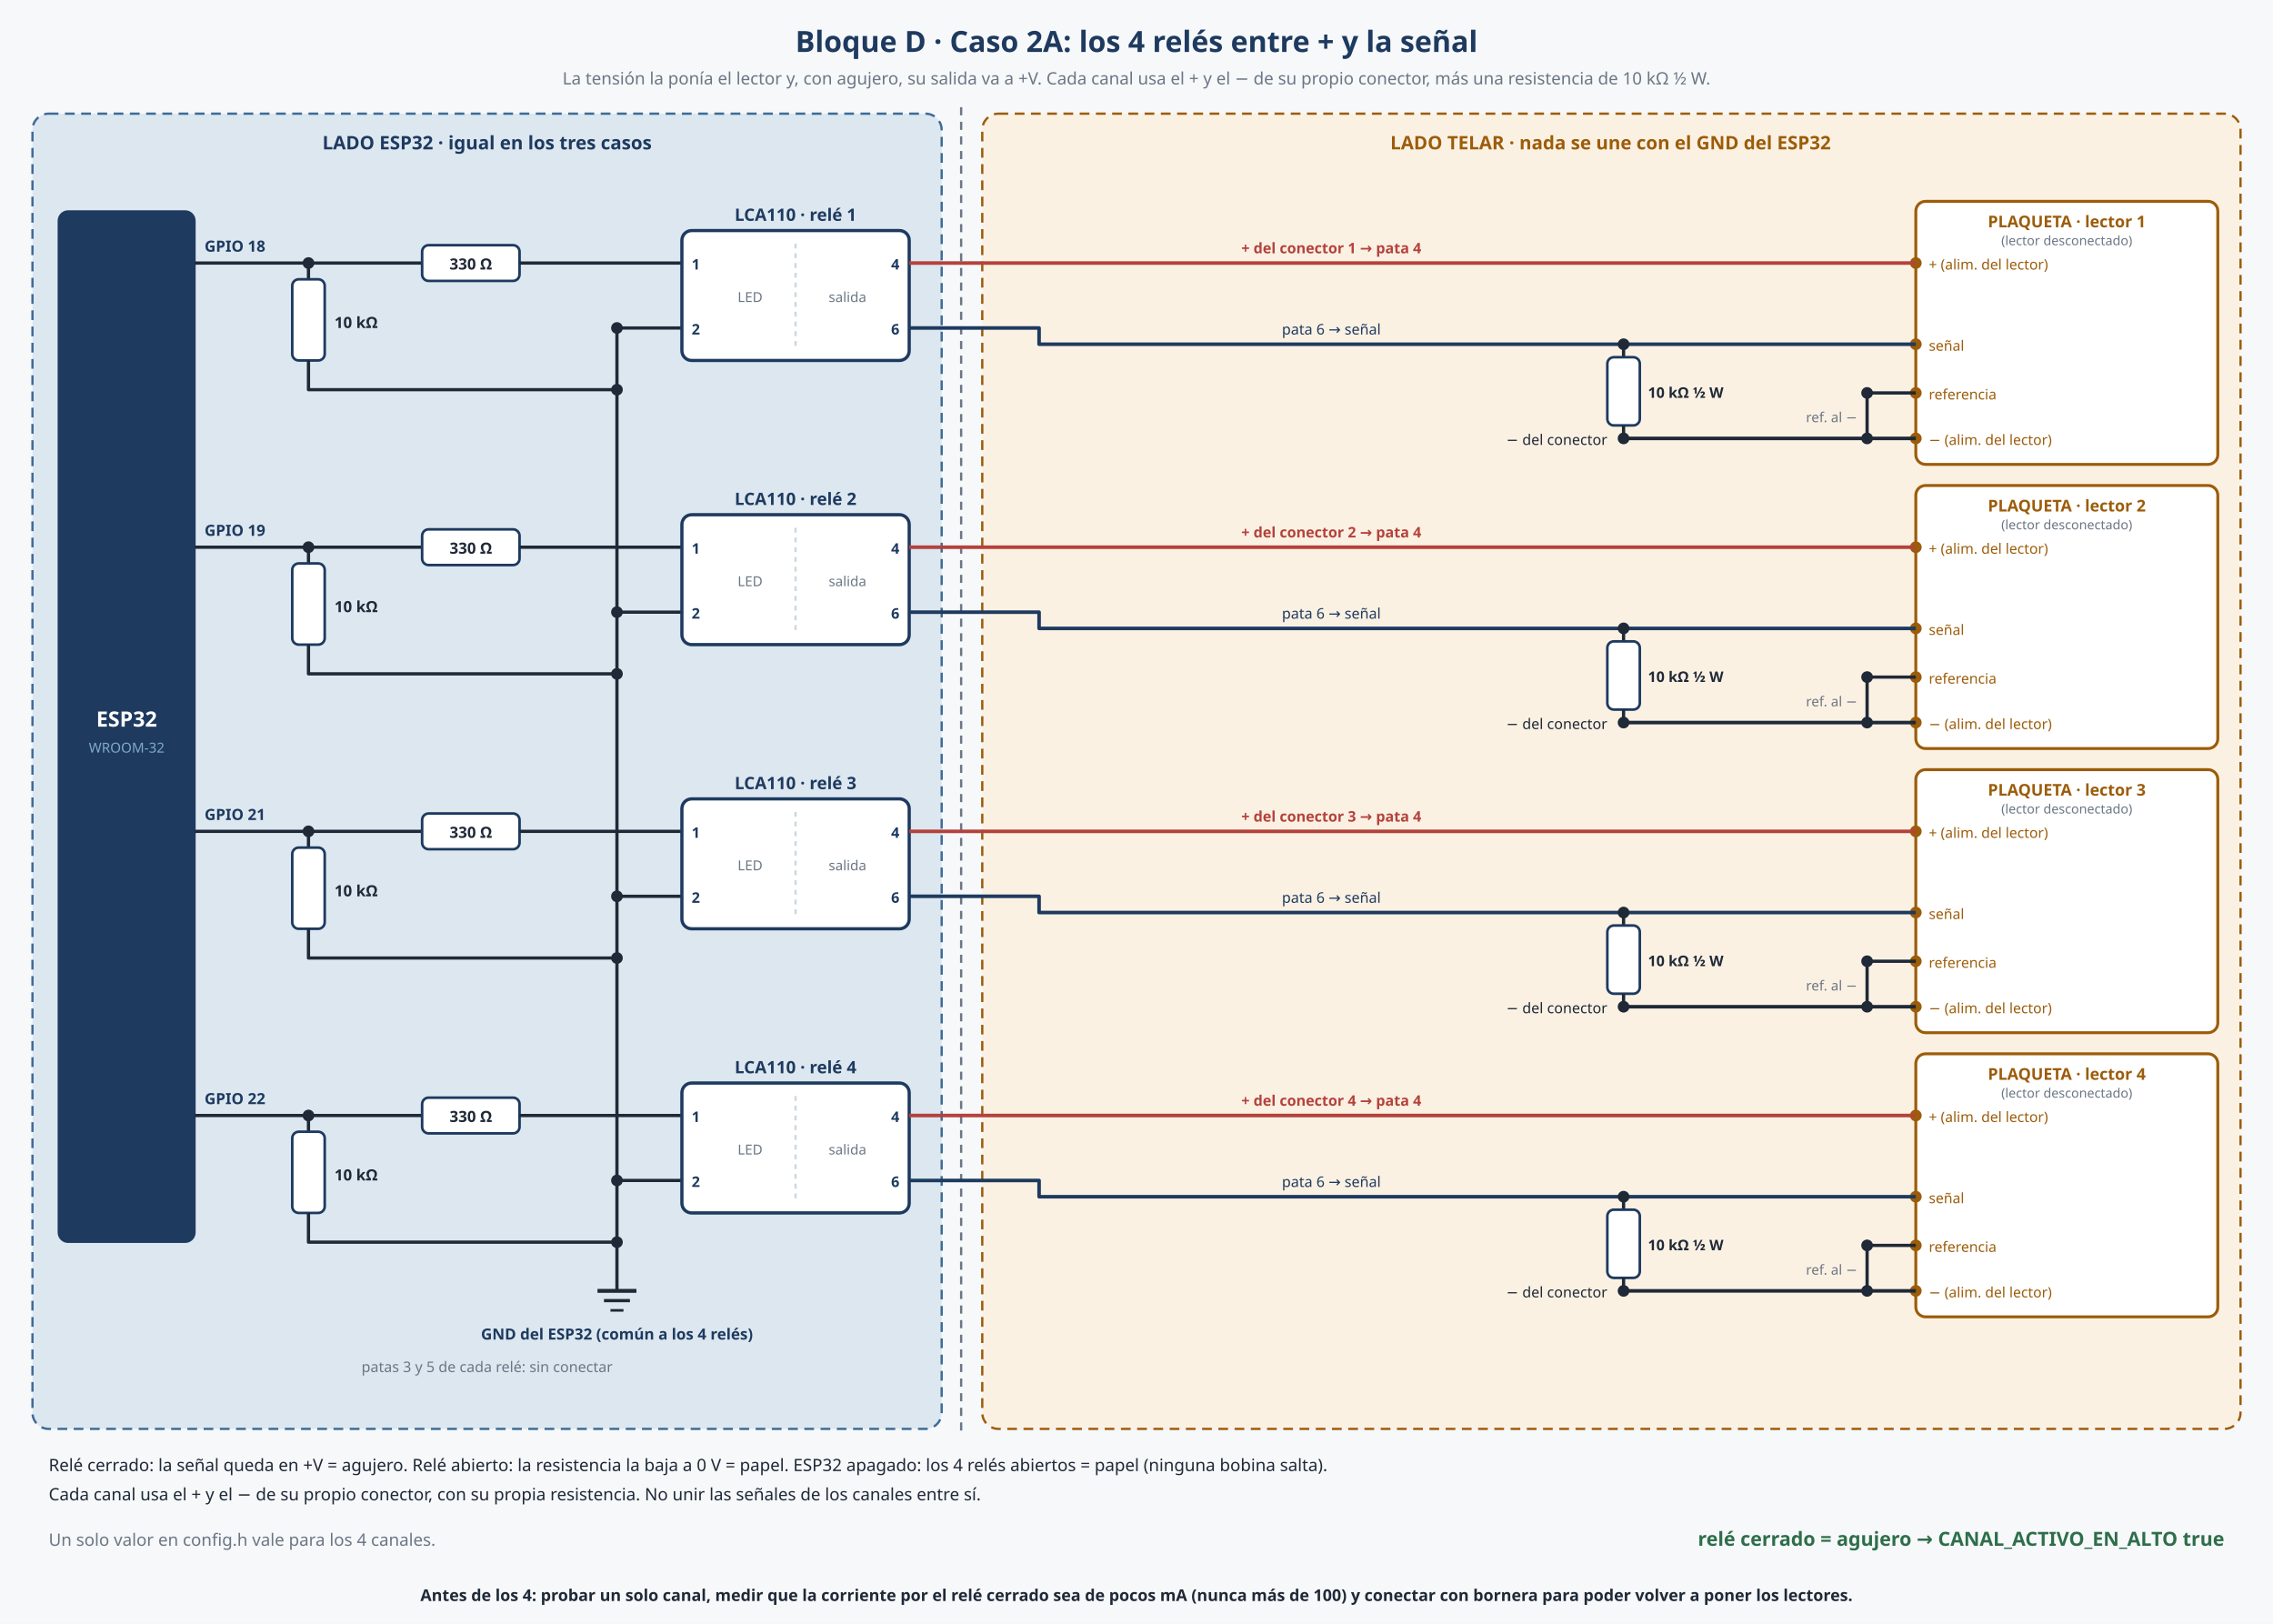
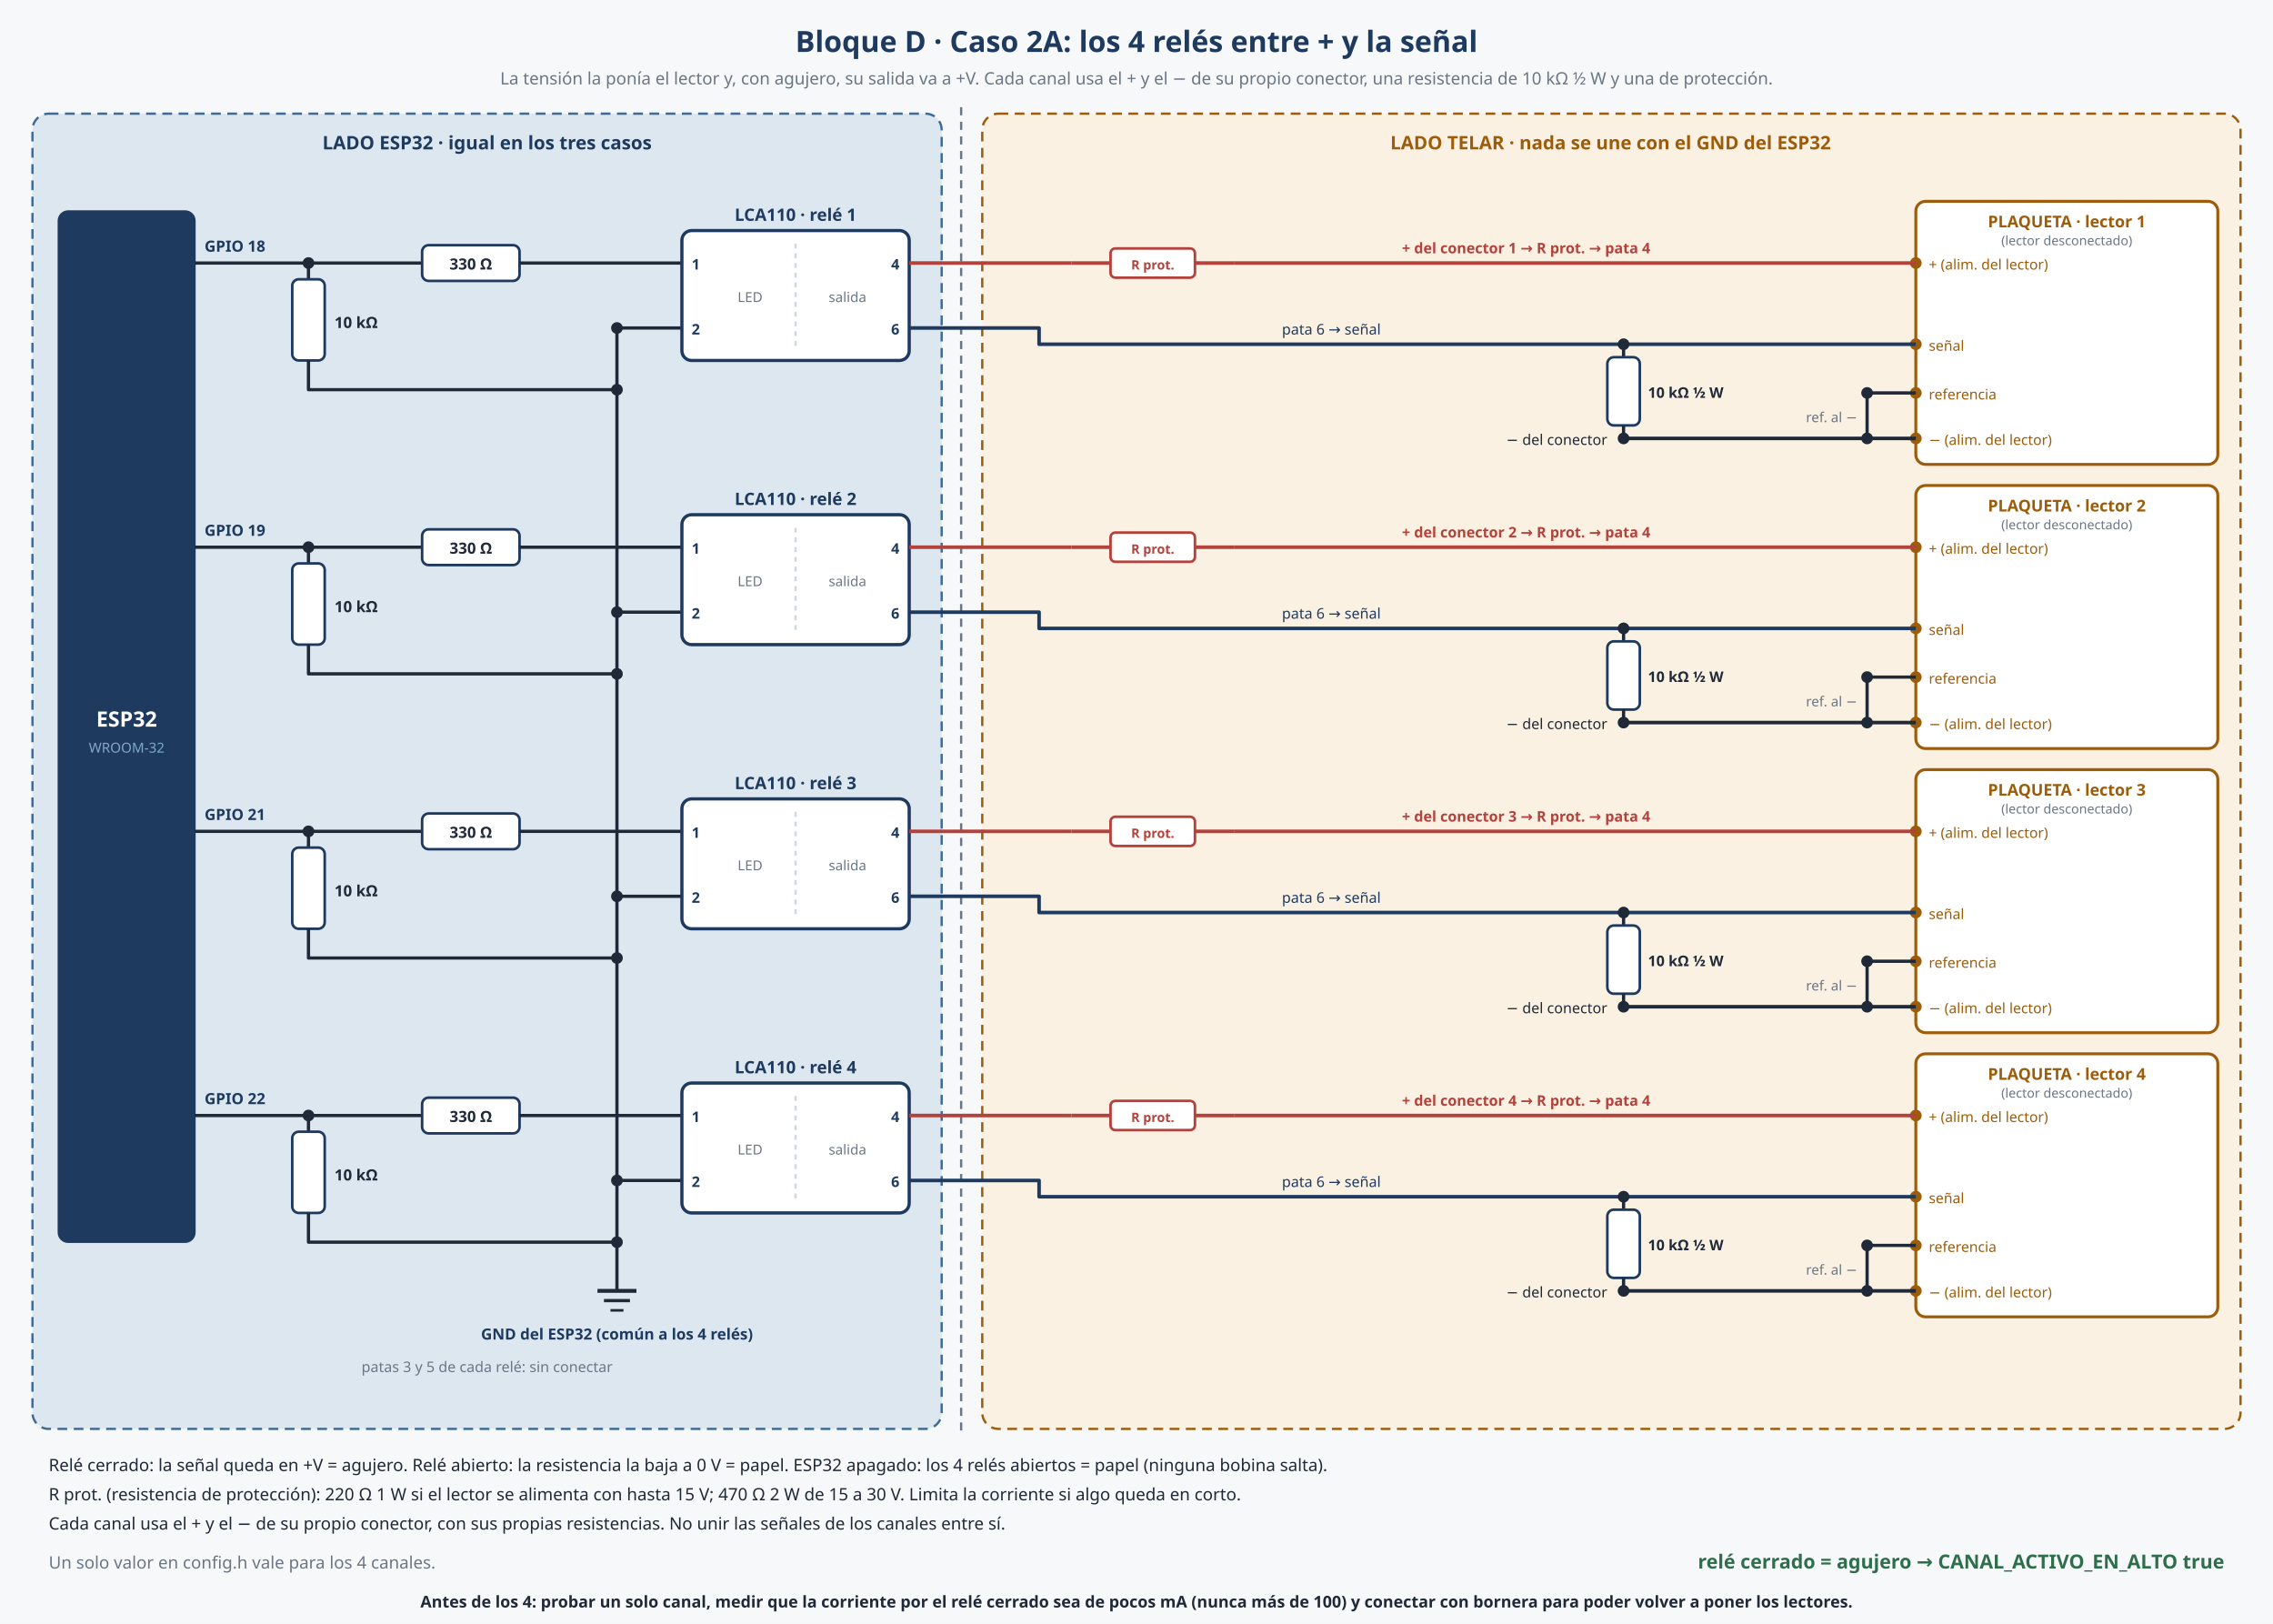
<svg xmlns="http://www.w3.org/2000/svg" viewBox="0 0 1400 1000" font-family="IBM Plex Sans, system-ui, sans-serif">
  <rect width="1400" height="1000" fill="#F6F8FA" />
  <text x="700.0" y="32" font-size="18" font-weight="bold" fill="#1E3A5F" text-anchor="middle" font-family="Questrial, IBM Plex Sans, sans-serif">Bloque D · Caso 2A: los 4 relés entre + y la señal</text>
-   <text x="700.0" y="52" font-size="10.5" font-weight="normal" fill="#6B7684" text-anchor="middle">La tensión la ponía el lector y, con agujero, su salida va a +V. Cada canal usa el + y el − de su propio conector, más una resistencia de 10 kΩ ½ W.</text>
+   <text x="700.0" y="52" font-size="10.5" font-weight="normal" fill="#6B7684" text-anchor="middle">La tensión la ponía el lector y, con agujero, su salida va a +V. Cada canal usa el + y el − de su propio conector, una resistencia de 10 kΩ ½ W y una de protección.</text>
  <rect x="20" y="70" width="560" height="810" rx="10" fill="#DCE7F0" stroke="#3D6B96" stroke-width="1.4" stroke-dasharray="6 4" />
  <text x="300" y="92" font-size="11.5" font-weight="bold" fill="#1E3A5F" text-anchor="middle">LADO ESP32 · igual en los tres casos</text>
  <rect x="605" y="70" width="775" height="810" rx="10" fill="#FBF1E3" stroke="#9C5C0A" stroke-width="1.4" stroke-dasharray="6 4" />
  <text x="992" y="92" font-size="11.5" font-weight="bold" fill="#9C5C0A" text-anchor="middle">LADO TELAR · nada se une con el GND del ESP32</text>
  <line x1="592" y1="66" x2="592" y2="884" stroke="#6B7684" stroke-width="1.4" stroke-dasharray="5 4" />
  <rect x="36" y="130" width="84" height="635" rx="6" fill="#1E3A5F" stroke="#1E3A5F" stroke-width="1" />
  <text x="78" y="447.5" font-size="13" font-weight="bold" fill="#FFFFFF" text-anchor="middle">ESP32</text>
  <text x="78" y="463.5" font-size="8.5" font-weight="normal" fill="#7FA8C9" text-anchor="middle">WROOM-32</text>
  <line x1="380" y1="202" x2="380" y2="795" stroke="#1F2937" stroke-width="2" />
  <line x1="368" y1="795" x2="392" y2="795" stroke="#1F2937" stroke-width="2.4" />
  <line x1="372" y1="801" x2="388" y2="801" stroke="#1F2937" stroke-width="2" />
  <line x1="376" y1="807" x2="384" y2="807" stroke="#1F2937" stroke-width="1.6" />
  <text x="380" y="825" font-size="9.5" font-weight="bold" fill="#1E3A5F" text-anchor="middle">GND del ESP32 (común a los 4 relés)</text>
  <text x="300" y="845" font-size="9" font-weight="normal" fill="#6B7684" text-anchor="middle">patas 3 y 5 de cada relé: sin conectar</text>
  <line x1="120" y1="162" x2="260" y2="162" stroke="#1F2937" stroke-width="2" />
  <text x="126" y="155" font-size="9.5" font-weight="bold" fill="#1E3A5F" text-anchor="start">GPIO 18</text>
  <rect x="260" y="151" width="60" height="22" rx="4" fill="#FFFFFF" stroke="#1E3A5F" stroke-width="1.6" />
  <text x="290" y="166" font-size="9.5" font-weight="bold" fill="#1F2937" text-anchor="middle">330 Ω</text>
  <line x1="320" y1="162" x2="420" y2="162" stroke="#1F2937" stroke-width="2" />
  <circle cx="190" cy="162" r="3.6" fill="#1F2937" />
  <line x1="190" y1="162" x2="190" y2="172" stroke="#1F2937" stroke-width="2" />
  <rect x="180" y="172" width="20" height="50" rx="4" fill="#FFFFFF" stroke="#1E3A5F" stroke-width="1.6" />
  <text x="206" y="202" font-size="9.5" font-weight="bold" fill="#1F2937" text-anchor="start">10 kΩ</text>
  <polyline points="190,222 190,240 380,240" fill="none" stroke="#1F2937" stroke-width="2" stroke-linejoin="round" />
  <circle cx="380" cy="240" r="3.6" fill="#1F2937" />
  <line x1="420" y1="202" x2="380" y2="202" stroke="#1F2937" stroke-width="2" />
  <circle cx="380" cy="202" r="3.6" fill="#1F2937" />
  <rect x="420" y="142" width="140" height="80" rx="6" fill="#FFFFFF" stroke="#1E3A5F" stroke-width="2" />
  <text x="490" y="136" font-size="10.5" font-weight="bold" fill="#1E3A5F" text-anchor="middle">LCA110 · relé 1</text>
  <line x1="490" y1="150" x2="490" y2="216" stroke="#CDD8E0" stroke-width="1.4" stroke-dasharray="3 3" />
  <text x="426" y="166" font-size="9" font-weight="bold" fill="#1E3A5F" text-anchor="start">1</text>
  <text x="426" y="206" font-size="9" font-weight="bold" fill="#1E3A5F" text-anchor="start">2</text>
  <text x="554" y="166" font-size="9" font-weight="bold" fill="#1E3A5F" text-anchor="end">4</text>
  <text x="554" y="206" font-size="9" font-weight="bold" fill="#1E3A5F" text-anchor="end">6</text>
  <text x="462" y="186" font-size="8.5" font-weight="normal" fill="#6B7684" text-anchor="middle">LED</text>
  <text x="522" y="186" font-size="8.5" font-weight="normal" fill="#6B7684" text-anchor="middle">salida</text>
  <rect x="1180" y="124" width="186" height="162" rx="6" fill="#FFFFFF" stroke="#9C5C0A" stroke-width="1.8" />
  <text x="1273" y="140" font-size="10" font-weight="bold" fill="#9C5C0A" text-anchor="middle">PLAQUETA · lector 1</text>
  <text x="1273" y="151" font-size="8" font-weight="normal" fill="#6B7684" text-anchor="middle">(lector desconectado)</text>
  <circle cx="1180" cy="162" r="3.6" fill="#9C5C0A" />
  <text x="1188" y="166" font-size="8.8" font-weight="normal" fill="#9C5C0A" text-anchor="start">+ (alim. del lector)</text>
  <circle cx="1180" cy="212" r="3.6" fill="#9C5C0A" />
  <text x="1188" y="216" font-size="8.8" font-weight="normal" fill="#9C5C0A" text-anchor="start">señal</text>
  <circle cx="1180" cy="242" r="3.6" fill="#9C5C0A" />
  <text x="1188" y="246" font-size="8.8" font-weight="normal" fill="#9C5C0A" text-anchor="start">referencia</text>
  <circle cx="1180" cy="270" r="3.6" fill="#9C5C0A" />
  <text x="1188" y="274" font-size="8.8" font-weight="normal" fill="#9C5C0A" text-anchor="start">− (alim. del lector)</text>
  <polyline points="1180,242 1150,242 1150,270" fill="none" stroke="#1F2937" stroke-width="2" stroke-linejoin="round" />
  <circle cx="1150" cy="242" r="3.6" fill="#1F2937" />
  <circle cx="1150" cy="270" r="3.6" fill="#1F2937" />
  <text x="1144" y="260" font-size="8.5" font-weight="normal" fill="#6B7684" text-anchor="end">ref. al −</text>
-   <line x1="560" y1="162" x2="1180" y2="162" stroke="#B4423C" stroke-width="2.2" />
-   <text x="820" y="156" font-size="9" font-weight="bold" fill="#B4423C" text-anchor="middle">+ del conector 1 → pata 4</text>
+   <line x1="560" y1="162" x2="660" y2="162" stroke="#B4423C" stroke-width="2.2" />
+   <line x1="660" y1="162" x2="684.0" y2="162" stroke="#B4423C" stroke-width="2.2" />
+   <rect x="684.0" y="153" width="52" height="18" rx="3" fill="#FFFFFF" stroke="#B4423C" stroke-width="1.6" />
+   <line x1="736.0" y1="162" x2="760" y2="162" stroke="#B4423C" stroke-width="2.2" />
+   <text x="710.0" y="166" font-size="8" font-weight="bold" fill="#B4423C" text-anchor="middle">R prot.</text>
+   <line x1="760" y1="162" x2="1180" y2="162" stroke="#B4423C" stroke-width="2.2" />
+   <text x="940" y="156" font-size="9" font-weight="bold" fill="#B4423C" text-anchor="middle">+ del conector 1 → R prot. → pata 4</text>
  <polyline points="560,202 640,202 640,212 1180,212" fill="none" stroke="#1E3A5F" stroke-width="2.2" stroke-linejoin="round" />
  <text x="820" y="206" font-size="9" font-weight="normal" fill="#1E3A5F" text-anchor="middle">pata 6 → señal</text>
  <circle cx="1000" cy="212" r="3.6" fill="#1F2937" />
  <line x1="1000" y1="212" x2="1000" y2="220" stroke="#1F2937" stroke-width="2" />
  <rect x="990" y="220" width="20" height="42" rx="4" fill="#FFFFFF" stroke="#1E3A5F" stroke-width="1.6" />
  <line x1="1000" y1="262" x2="1000" y2="270" stroke="#1F2937" stroke-width="2" />
  <text x="1015" y="245.0" font-size="9" font-weight="bold" fill="#1F2937" text-anchor="start">10 kΩ ½ W</text>
  <circle cx="1000" cy="270" r="3.6" fill="#1F2937" />
  <line x1="1180" y1="270" x2="1000" y2="270" stroke="#1F2937" stroke-width="2.2" />
  <text x="990" y="274" font-size="9" font-weight="normal" fill="#1F2937" text-anchor="end">− del conector</text>
  <line x1="120" y1="337" x2="260" y2="337" stroke="#1F2937" stroke-width="2" />
  <text x="126" y="330" font-size="9.5" font-weight="bold" fill="#1E3A5F" text-anchor="start">GPIO 19</text>
  <rect x="260" y="326" width="60" height="22" rx="4" fill="#FFFFFF" stroke="#1E3A5F" stroke-width="1.6" />
  <text x="290" y="341" font-size="9.5" font-weight="bold" fill="#1F2937" text-anchor="middle">330 Ω</text>
  <line x1="320" y1="337" x2="420" y2="337" stroke="#1F2937" stroke-width="2" />
  <circle cx="190" cy="337" r="3.6" fill="#1F2937" />
  <line x1="190" y1="337" x2="190" y2="347" stroke="#1F2937" stroke-width="2" />
  <rect x="180" y="347" width="20" height="50" rx="4" fill="#FFFFFF" stroke="#1E3A5F" stroke-width="1.6" />
  <text x="206" y="377" font-size="9.5" font-weight="bold" fill="#1F2937" text-anchor="start">10 kΩ</text>
  <polyline points="190,397 190,415 380,415" fill="none" stroke="#1F2937" stroke-width="2" stroke-linejoin="round" />
  <circle cx="380" cy="415" r="3.6" fill="#1F2937" />
  <line x1="420" y1="377" x2="380" y2="377" stroke="#1F2937" stroke-width="2" />
  <circle cx="380" cy="377" r="3.6" fill="#1F2937" />
  <rect x="420" y="317" width="140" height="80" rx="6" fill="#FFFFFF" stroke="#1E3A5F" stroke-width="2" />
  <text x="490" y="311" font-size="10.5" font-weight="bold" fill="#1E3A5F" text-anchor="middle">LCA110 · relé 2</text>
  <line x1="490" y1="325" x2="490" y2="391" stroke="#CDD8E0" stroke-width="1.4" stroke-dasharray="3 3" />
  <text x="426" y="341" font-size="9" font-weight="bold" fill="#1E3A5F" text-anchor="start">1</text>
  <text x="426" y="381" font-size="9" font-weight="bold" fill="#1E3A5F" text-anchor="start">2</text>
  <text x="554" y="341" font-size="9" font-weight="bold" fill="#1E3A5F" text-anchor="end">4</text>
  <text x="554" y="381" font-size="9" font-weight="bold" fill="#1E3A5F" text-anchor="end">6</text>
  <text x="462" y="361" font-size="8.5" font-weight="normal" fill="#6B7684" text-anchor="middle">LED</text>
  <text x="522" y="361" font-size="8.5" font-weight="normal" fill="#6B7684" text-anchor="middle">salida</text>
  <rect x="1180" y="299" width="186" height="162" rx="6" fill="#FFFFFF" stroke="#9C5C0A" stroke-width="1.8" />
  <text x="1273" y="315" font-size="10" font-weight="bold" fill="#9C5C0A" text-anchor="middle">PLAQUETA · lector 2</text>
  <text x="1273" y="326" font-size="8" font-weight="normal" fill="#6B7684" text-anchor="middle">(lector desconectado)</text>
  <circle cx="1180" cy="337" r="3.6" fill="#9C5C0A" />
  <text x="1188" y="341" font-size="8.8" font-weight="normal" fill="#9C5C0A" text-anchor="start">+ (alim. del lector)</text>
  <circle cx="1180" cy="387" r="3.6" fill="#9C5C0A" />
  <text x="1188" y="391" font-size="8.8" font-weight="normal" fill="#9C5C0A" text-anchor="start">señal</text>
  <circle cx="1180" cy="417" r="3.6" fill="#9C5C0A" />
  <text x="1188" y="421" font-size="8.8" font-weight="normal" fill="#9C5C0A" text-anchor="start">referencia</text>
  <circle cx="1180" cy="445" r="3.6" fill="#9C5C0A" />
  <text x="1188" y="449" font-size="8.8" font-weight="normal" fill="#9C5C0A" text-anchor="start">− (alim. del lector)</text>
  <polyline points="1180,417 1150,417 1150,445" fill="none" stroke="#1F2937" stroke-width="2" stroke-linejoin="round" />
  <circle cx="1150" cy="417" r="3.6" fill="#1F2937" />
  <circle cx="1150" cy="445" r="3.6" fill="#1F2937" />
  <text x="1144" y="435" font-size="8.5" font-weight="normal" fill="#6B7684" text-anchor="end">ref. al −</text>
-   <line x1="560" y1="337" x2="1180" y2="337" stroke="#B4423C" stroke-width="2.2" />
-   <text x="820" y="331" font-size="9" font-weight="bold" fill="#B4423C" text-anchor="middle">+ del conector 2 → pata 4</text>
+   <line x1="560" y1="337" x2="660" y2="337" stroke="#B4423C" stroke-width="2.2" />
+   <line x1="660" y1="337" x2="684.0" y2="337" stroke="#B4423C" stroke-width="2.2" />
+   <rect x="684.0" y="328" width="52" height="18" rx="3" fill="#FFFFFF" stroke="#B4423C" stroke-width="1.6" />
+   <line x1="736.0" y1="337" x2="760" y2="337" stroke="#B4423C" stroke-width="2.2" />
+   <text x="710.0" y="341" font-size="8" font-weight="bold" fill="#B4423C" text-anchor="middle">R prot.</text>
+   <line x1="760" y1="337" x2="1180" y2="337" stroke="#B4423C" stroke-width="2.2" />
+   <text x="940" y="331" font-size="9" font-weight="bold" fill="#B4423C" text-anchor="middle">+ del conector 2 → R prot. → pata 4</text>
  <polyline points="560,377 640,377 640,387 1180,387" fill="none" stroke="#1E3A5F" stroke-width="2.2" stroke-linejoin="round" />
  <text x="820" y="381" font-size="9" font-weight="normal" fill="#1E3A5F" text-anchor="middle">pata 6 → señal</text>
  <circle cx="1000" cy="387" r="3.6" fill="#1F2937" />
  <line x1="1000" y1="387" x2="1000" y2="395" stroke="#1F2937" stroke-width="2" />
  <rect x="990" y="395" width="20" height="42" rx="4" fill="#FFFFFF" stroke="#1E3A5F" stroke-width="1.6" />
  <line x1="1000" y1="437" x2="1000" y2="445" stroke="#1F2937" stroke-width="2" />
  <text x="1015" y="420.0" font-size="9" font-weight="bold" fill="#1F2937" text-anchor="start">10 kΩ ½ W</text>
  <circle cx="1000" cy="445" r="3.6" fill="#1F2937" />
  <line x1="1180" y1="445" x2="1000" y2="445" stroke="#1F2937" stroke-width="2.2" />
  <text x="990" y="449" font-size="9" font-weight="normal" fill="#1F2937" text-anchor="end">− del conector</text>
  <line x1="120" y1="512" x2="260" y2="512" stroke="#1F2937" stroke-width="2" />
  <text x="126" y="505" font-size="9.5" font-weight="bold" fill="#1E3A5F" text-anchor="start">GPIO 21</text>
  <rect x="260" y="501" width="60" height="22" rx="4" fill="#FFFFFF" stroke="#1E3A5F" stroke-width="1.6" />
  <text x="290" y="516" font-size="9.5" font-weight="bold" fill="#1F2937" text-anchor="middle">330 Ω</text>
  <line x1="320" y1="512" x2="420" y2="512" stroke="#1F2937" stroke-width="2" />
  <circle cx="190" cy="512" r="3.6" fill="#1F2937" />
  <line x1="190" y1="512" x2="190" y2="522" stroke="#1F2937" stroke-width="2" />
  <rect x="180" y="522" width="20" height="50" rx="4" fill="#FFFFFF" stroke="#1E3A5F" stroke-width="1.6" />
  <text x="206" y="552" font-size="9.5" font-weight="bold" fill="#1F2937" text-anchor="start">10 kΩ</text>
  <polyline points="190,572 190,590 380,590" fill="none" stroke="#1F2937" stroke-width="2" stroke-linejoin="round" />
  <circle cx="380" cy="590" r="3.6" fill="#1F2937" />
  <line x1="420" y1="552" x2="380" y2="552" stroke="#1F2937" stroke-width="2" />
  <circle cx="380" cy="552" r="3.6" fill="#1F2937" />
  <rect x="420" y="492" width="140" height="80" rx="6" fill="#FFFFFF" stroke="#1E3A5F" stroke-width="2" />
  <text x="490" y="486" font-size="10.5" font-weight="bold" fill="#1E3A5F" text-anchor="middle">LCA110 · relé 3</text>
  <line x1="490" y1="500" x2="490" y2="566" stroke="#CDD8E0" stroke-width="1.4" stroke-dasharray="3 3" />
  <text x="426" y="516" font-size="9" font-weight="bold" fill="#1E3A5F" text-anchor="start">1</text>
  <text x="426" y="556" font-size="9" font-weight="bold" fill="#1E3A5F" text-anchor="start">2</text>
  <text x="554" y="516" font-size="9" font-weight="bold" fill="#1E3A5F" text-anchor="end">4</text>
  <text x="554" y="556" font-size="9" font-weight="bold" fill="#1E3A5F" text-anchor="end">6</text>
  <text x="462" y="536" font-size="8.5" font-weight="normal" fill="#6B7684" text-anchor="middle">LED</text>
  <text x="522" y="536" font-size="8.5" font-weight="normal" fill="#6B7684" text-anchor="middle">salida</text>
  <rect x="1180" y="474" width="186" height="162" rx="6" fill="#FFFFFF" stroke="#9C5C0A" stroke-width="1.8" />
  <text x="1273" y="490" font-size="10" font-weight="bold" fill="#9C5C0A" text-anchor="middle">PLAQUETA · lector 3</text>
  <text x="1273" y="501" font-size="8" font-weight="normal" fill="#6B7684" text-anchor="middle">(lector desconectado)</text>
  <circle cx="1180" cy="512" r="3.6" fill="#9C5C0A" />
  <text x="1188" y="516" font-size="8.8" font-weight="normal" fill="#9C5C0A" text-anchor="start">+ (alim. del lector)</text>
  <circle cx="1180" cy="562" r="3.6" fill="#9C5C0A" />
  <text x="1188" y="566" font-size="8.8" font-weight="normal" fill="#9C5C0A" text-anchor="start">señal</text>
  <circle cx="1180" cy="592" r="3.6" fill="#9C5C0A" />
  <text x="1188" y="596" font-size="8.8" font-weight="normal" fill="#9C5C0A" text-anchor="start">referencia</text>
  <circle cx="1180" cy="620" r="3.6" fill="#9C5C0A" />
  <text x="1188" y="624" font-size="8.8" font-weight="normal" fill="#9C5C0A" text-anchor="start">− (alim. del lector)</text>
  <polyline points="1180,592 1150,592 1150,620" fill="none" stroke="#1F2937" stroke-width="2" stroke-linejoin="round" />
  <circle cx="1150" cy="592" r="3.6" fill="#1F2937" />
  <circle cx="1150" cy="620" r="3.6" fill="#1F2937" />
  <text x="1144" y="610" font-size="8.5" font-weight="normal" fill="#6B7684" text-anchor="end">ref. al −</text>
-   <line x1="560" y1="512" x2="1180" y2="512" stroke="#B4423C" stroke-width="2.2" />
-   <text x="820" y="506" font-size="9" font-weight="bold" fill="#B4423C" text-anchor="middle">+ del conector 3 → pata 4</text>
+   <line x1="560" y1="512" x2="660" y2="512" stroke="#B4423C" stroke-width="2.2" />
+   <line x1="660" y1="512" x2="684.0" y2="512" stroke="#B4423C" stroke-width="2.2" />
+   <rect x="684.0" y="503" width="52" height="18" rx="3" fill="#FFFFFF" stroke="#B4423C" stroke-width="1.6" />
+   <line x1="736.0" y1="512" x2="760" y2="512" stroke="#B4423C" stroke-width="2.2" />
+   <text x="710.0" y="516" font-size="8" font-weight="bold" fill="#B4423C" text-anchor="middle">R prot.</text>
+   <line x1="760" y1="512" x2="1180" y2="512" stroke="#B4423C" stroke-width="2.2" />
+   <text x="940" y="506" font-size="9" font-weight="bold" fill="#B4423C" text-anchor="middle">+ del conector 3 → R prot. → pata 4</text>
  <polyline points="560,552 640,552 640,562 1180,562" fill="none" stroke="#1E3A5F" stroke-width="2.2" stroke-linejoin="round" />
  <text x="820" y="556" font-size="9" font-weight="normal" fill="#1E3A5F" text-anchor="middle">pata 6 → señal</text>
  <circle cx="1000" cy="562" r="3.6" fill="#1F2937" />
  <line x1="1000" y1="562" x2="1000" y2="570" stroke="#1F2937" stroke-width="2" />
  <rect x="990" y="570" width="20" height="42" rx="4" fill="#FFFFFF" stroke="#1E3A5F" stroke-width="1.6" />
  <line x1="1000" y1="612" x2="1000" y2="620" stroke="#1F2937" stroke-width="2" />
  <text x="1015" y="595.0" font-size="9" font-weight="bold" fill="#1F2937" text-anchor="start">10 kΩ ½ W</text>
  <circle cx="1000" cy="620" r="3.6" fill="#1F2937" />
  <line x1="1180" y1="620" x2="1000" y2="620" stroke="#1F2937" stroke-width="2.2" />
  <text x="990" y="624" font-size="9" font-weight="normal" fill="#1F2937" text-anchor="end">− del conector</text>
  <line x1="120" y1="687" x2="260" y2="687" stroke="#1F2937" stroke-width="2" />
  <text x="126" y="680" font-size="9.5" font-weight="bold" fill="#1E3A5F" text-anchor="start">GPIO 22</text>
  <rect x="260" y="676" width="60" height="22" rx="4" fill="#FFFFFF" stroke="#1E3A5F" stroke-width="1.6" />
  <text x="290" y="691" font-size="9.5" font-weight="bold" fill="#1F2937" text-anchor="middle">330 Ω</text>
  <line x1="320" y1="687" x2="420" y2="687" stroke="#1F2937" stroke-width="2" />
  <circle cx="190" cy="687" r="3.6" fill="#1F2937" />
  <line x1="190" y1="687" x2="190" y2="697" stroke="#1F2937" stroke-width="2" />
  <rect x="180" y="697" width="20" height="50" rx="4" fill="#FFFFFF" stroke="#1E3A5F" stroke-width="1.6" />
  <text x="206" y="727" font-size="9.5" font-weight="bold" fill="#1F2937" text-anchor="start">10 kΩ</text>
  <polyline points="190,747 190,765 380,765" fill="none" stroke="#1F2937" stroke-width="2" stroke-linejoin="round" />
  <circle cx="380" cy="765" r="3.6" fill="#1F2937" />
  <line x1="420" y1="727" x2="380" y2="727" stroke="#1F2937" stroke-width="2" />
  <circle cx="380" cy="727" r="3.6" fill="#1F2937" />
  <rect x="420" y="667" width="140" height="80" rx="6" fill="#FFFFFF" stroke="#1E3A5F" stroke-width="2" />
  <text x="490" y="661" font-size="10.5" font-weight="bold" fill="#1E3A5F" text-anchor="middle">LCA110 · relé 4</text>
  <line x1="490" y1="675" x2="490" y2="741" stroke="#CDD8E0" stroke-width="1.4" stroke-dasharray="3 3" />
  <text x="426" y="691" font-size="9" font-weight="bold" fill="#1E3A5F" text-anchor="start">1</text>
  <text x="426" y="731" font-size="9" font-weight="bold" fill="#1E3A5F" text-anchor="start">2</text>
  <text x="554" y="691" font-size="9" font-weight="bold" fill="#1E3A5F" text-anchor="end">4</text>
  <text x="554" y="731" font-size="9" font-weight="bold" fill="#1E3A5F" text-anchor="end">6</text>
  <text x="462" y="711" font-size="8.5" font-weight="normal" fill="#6B7684" text-anchor="middle">LED</text>
  <text x="522" y="711" font-size="8.5" font-weight="normal" fill="#6B7684" text-anchor="middle">salida</text>
  <rect x="1180" y="649" width="186" height="162" rx="6" fill="#FFFFFF" stroke="#9C5C0A" stroke-width="1.8" />
  <text x="1273" y="665" font-size="10" font-weight="bold" fill="#9C5C0A" text-anchor="middle">PLAQUETA · lector 4</text>
  <text x="1273" y="676" font-size="8" font-weight="normal" fill="#6B7684" text-anchor="middle">(lector desconectado)</text>
  <circle cx="1180" cy="687" r="3.6" fill="#9C5C0A" />
  <text x="1188" y="691" font-size="8.8" font-weight="normal" fill="#9C5C0A" text-anchor="start">+ (alim. del lector)</text>
  <circle cx="1180" cy="737" r="3.6" fill="#9C5C0A" />
  <text x="1188" y="741" font-size="8.8" font-weight="normal" fill="#9C5C0A" text-anchor="start">señal</text>
  <circle cx="1180" cy="767" r="3.6" fill="#9C5C0A" />
  <text x="1188" y="771" font-size="8.8" font-weight="normal" fill="#9C5C0A" text-anchor="start">referencia</text>
  <circle cx="1180" cy="795" r="3.6" fill="#9C5C0A" />
  <text x="1188" y="799" font-size="8.8" font-weight="normal" fill="#9C5C0A" text-anchor="start">− (alim. del lector)</text>
  <polyline points="1180,767 1150,767 1150,795" fill="none" stroke="#1F2937" stroke-width="2" stroke-linejoin="round" />
  <circle cx="1150" cy="767" r="3.6" fill="#1F2937" />
  <circle cx="1150" cy="795" r="3.6" fill="#1F2937" />
  <text x="1144" y="785" font-size="8.5" font-weight="normal" fill="#6B7684" text-anchor="end">ref. al −</text>
-   <line x1="560" y1="687" x2="1180" y2="687" stroke="#B4423C" stroke-width="2.2" />
-   <text x="820" y="681" font-size="9" font-weight="bold" fill="#B4423C" text-anchor="middle">+ del conector 4 → pata 4</text>
+   <line x1="560" y1="687" x2="660" y2="687" stroke="#B4423C" stroke-width="2.2" />
+   <line x1="660" y1="687" x2="684.0" y2="687" stroke="#B4423C" stroke-width="2.2" />
+   <rect x="684.0" y="678" width="52" height="18" rx="3" fill="#FFFFFF" stroke="#B4423C" stroke-width="1.6" />
+   <line x1="736.0" y1="687" x2="760" y2="687" stroke="#B4423C" stroke-width="2.2" />
+   <text x="710.0" y="691" font-size="8" font-weight="bold" fill="#B4423C" text-anchor="middle">R prot.</text>
+   <line x1="760" y1="687" x2="1180" y2="687" stroke="#B4423C" stroke-width="2.2" />
+   <text x="940" y="681" font-size="9" font-weight="bold" fill="#B4423C" text-anchor="middle">+ del conector 4 → R prot. → pata 4</text>
  <polyline points="560,727 640,727 640,737 1180,737" fill="none" stroke="#1E3A5F" stroke-width="2.2" stroke-linejoin="round" />
  <text x="820" y="731" font-size="9" font-weight="normal" fill="#1E3A5F" text-anchor="middle">pata 6 → señal</text>
  <circle cx="1000" cy="737" r="3.6" fill="#1F2937" />
  <line x1="1000" y1="737" x2="1000" y2="745" stroke="#1F2937" stroke-width="2" />
  <rect x="990" y="745" width="20" height="42" rx="4" fill="#FFFFFF" stroke="#1E3A5F" stroke-width="1.6" />
  <line x1="1000" y1="787" x2="1000" y2="795" stroke="#1F2937" stroke-width="2" />
  <text x="1015" y="770.0" font-size="9" font-weight="bold" fill="#1F2937" text-anchor="start">10 kΩ ½ W</text>
  <circle cx="1000" cy="795" r="3.6" fill="#1F2937" />
  <line x1="1180" y1="795" x2="1000" y2="795" stroke="#1F2937" stroke-width="2.2" />
  <text x="990" y="799" font-size="9" font-weight="normal" fill="#1F2937" text-anchor="end">− del conector</text>
  <text x="30" y="906" font-size="10.5" font-weight="normal" fill="#1F2937" text-anchor="start">Relé cerrado: la señal queda en +V = agujero. Relé abierto: la resistencia la baja a 0 V = papel. ESP32 apagado: los 4 relés abiertos = papel (ninguna bobina salta).</text>
-   <text x="30" y="924" font-size="10.5" font-weight="normal" fill="#1F2937" text-anchor="start">Cada canal usa el + y el − de su propio conector, con su propia resistencia. No unir las señales de los canales entre sí.</text>
-   <text x="1370" y="952" font-size="12" font-weight="bold" fill="#2E6E4A" text-anchor="end">relé cerrado = agujero → CANAL_ACTIVO_EN_ALTO true</text>
-   <text x="30" y="952" font-size="10.5" font-weight="normal" fill="#6B7684" text-anchor="start">Un solo valor en config.h vale para los 4 canales.</text>
-   <text x="700.0" y="986" font-size="10" font-weight="bold" fill="#1F2937" text-anchor="middle">Antes de los 4: probar un solo canal, medir que la corriente por el relé cerrado sea de pocos mA (nunca más de 100) y conectar con bornera para poder volver a poner los lectores.</text>
+   <text x="30" y="924" font-size="10.5" font-weight="normal" fill="#1F2937" text-anchor="start">R prot. (resistencia de protección): 220 Ω 1 W si el lector se alimenta con hasta 15 V; 470 Ω 2 W de 15 a 30 V. Limita la corriente si algo queda en corto.</text>
+   <text x="30" y="942" font-size="10.5" font-weight="normal" fill="#1F2937" text-anchor="start">Cada canal usa el + y el − de su propio conector, con sus propias resistencias. No unir las señales de los canales entre sí.</text>
+   <text x="1370" y="966" font-size="12" font-weight="bold" fill="#2E6E4A" text-anchor="end">relé cerrado = agujero → CANAL_ACTIVO_EN_ALTO true</text>
+   <text x="30" y="966" font-size="10.5" font-weight="normal" fill="#6B7684" text-anchor="start">Un solo valor en config.h vale para los 4 canales.</text>
+   <text x="700.0" y="990" font-size="10" font-weight="bold" fill="#1F2937" text-anchor="middle">Antes de los 4: probar un solo canal, medir que la corriente por el relé cerrado sea de pocos mA (nunca más de 100) y conectar con bornera para poder volver a poner los lectores.</text>
</svg>
